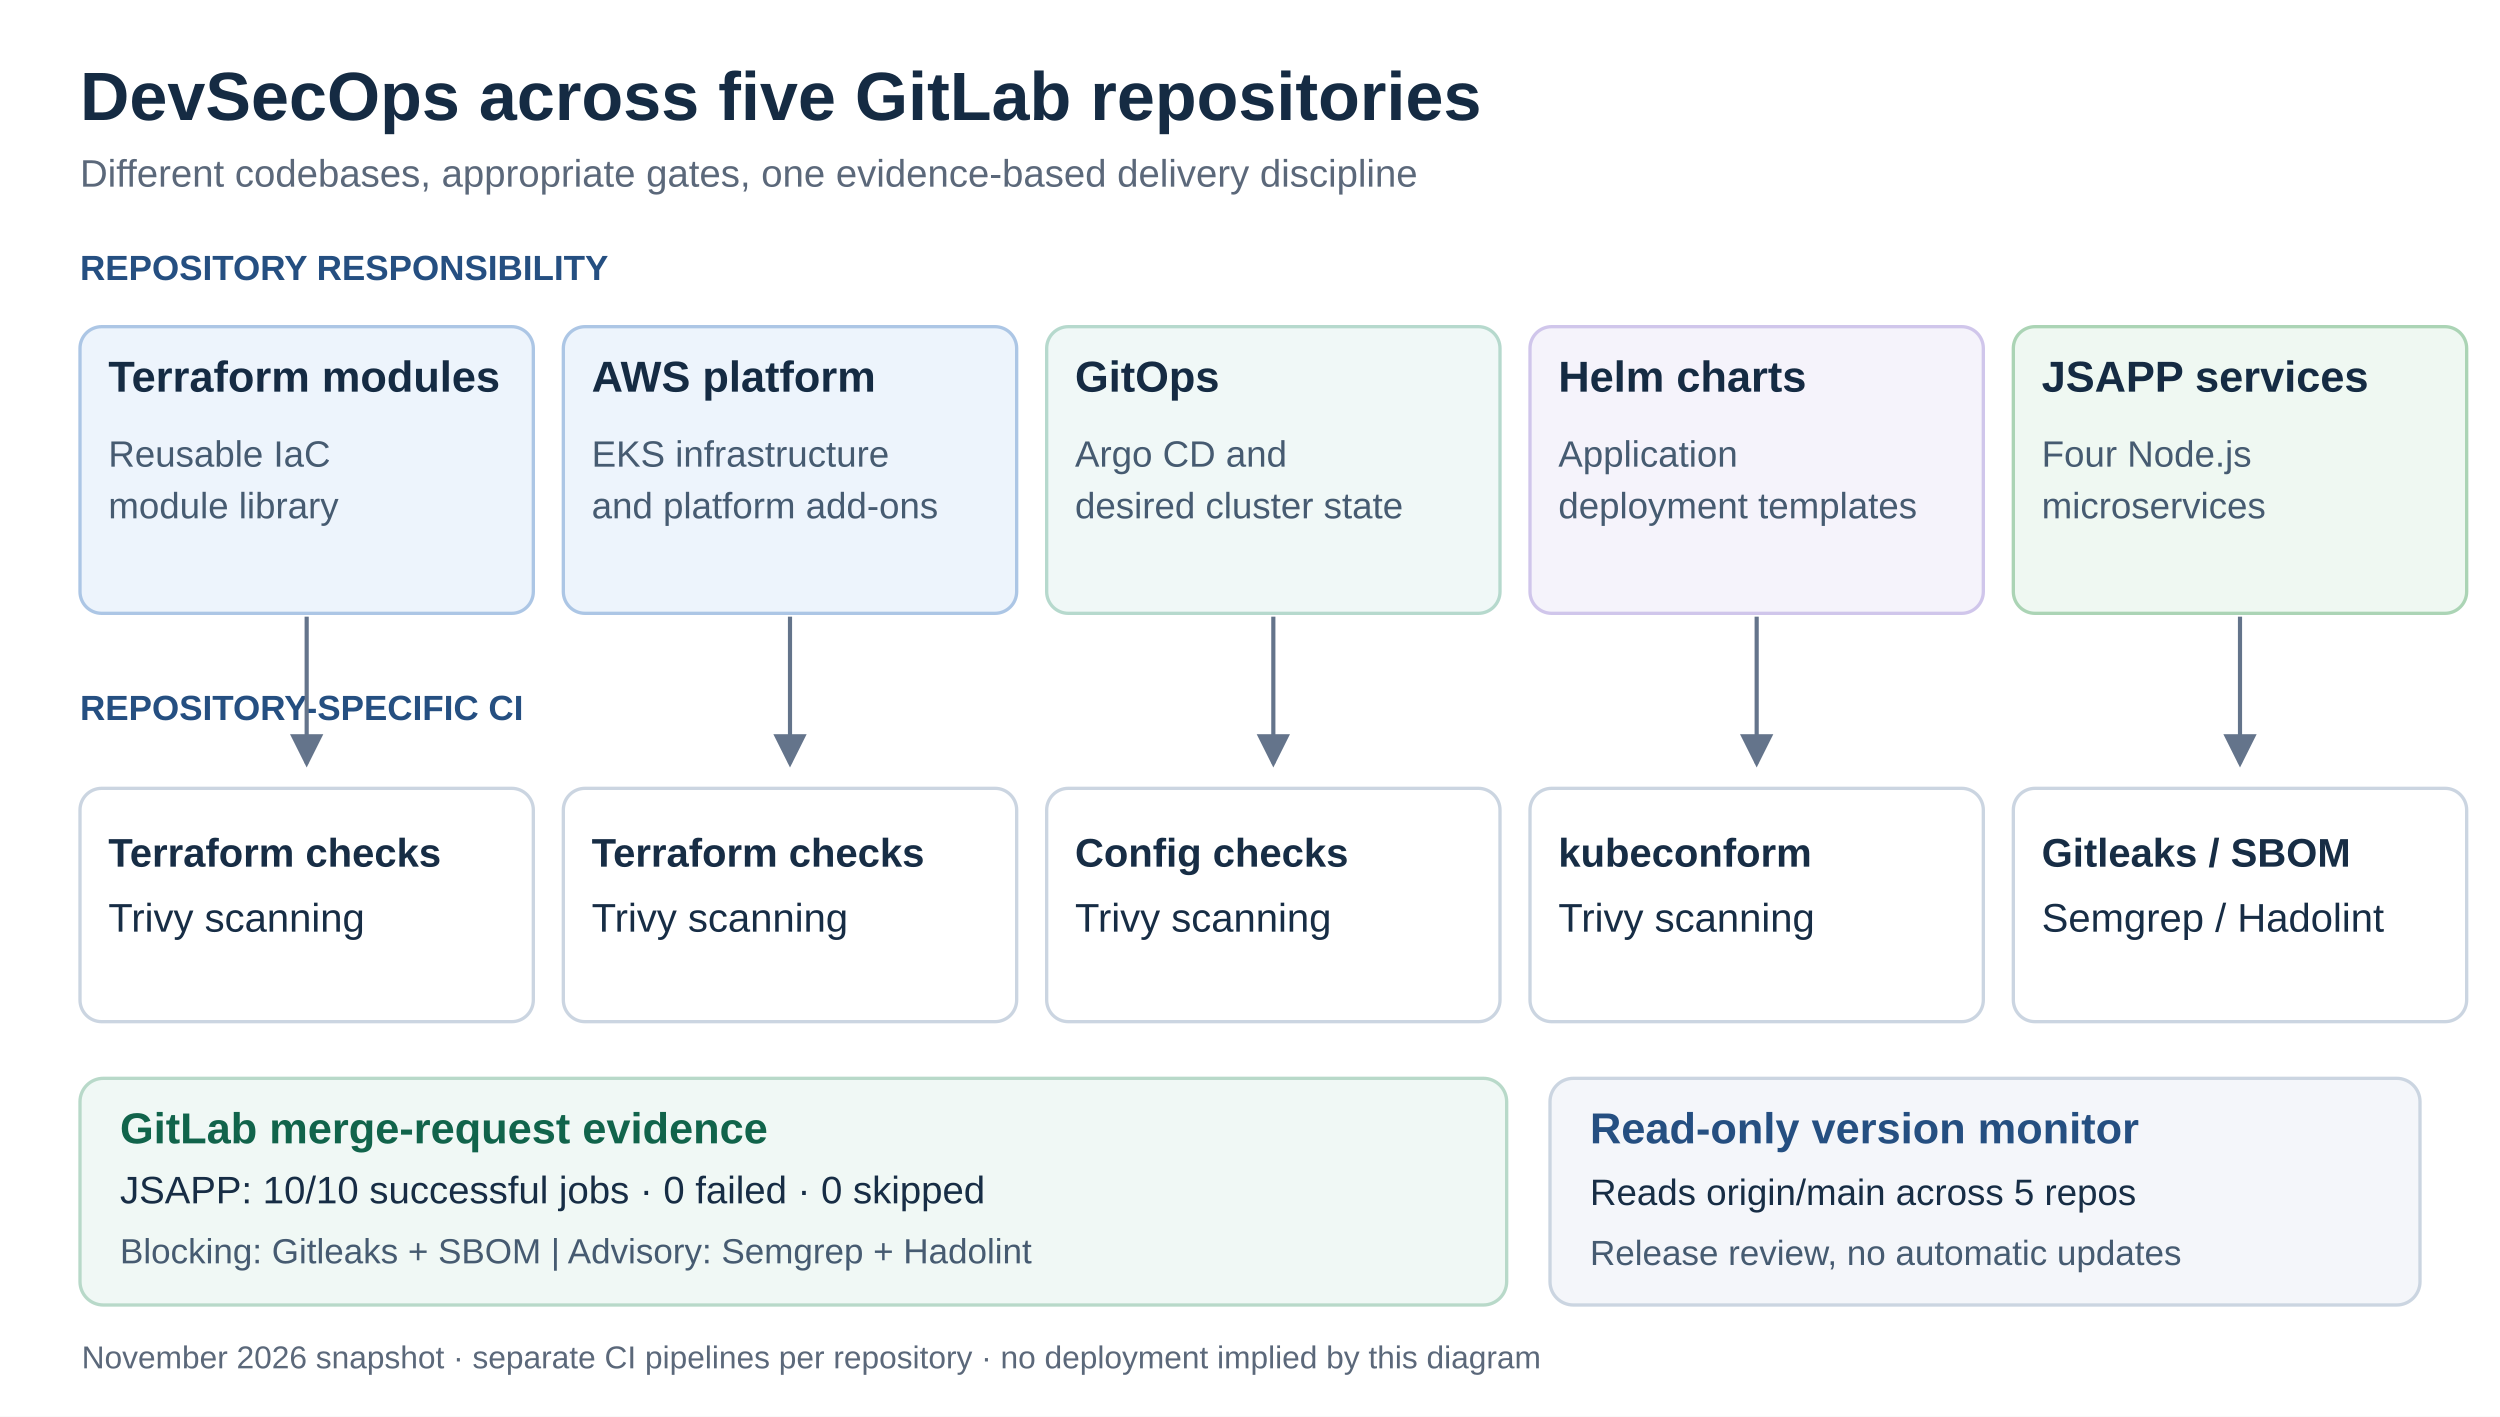
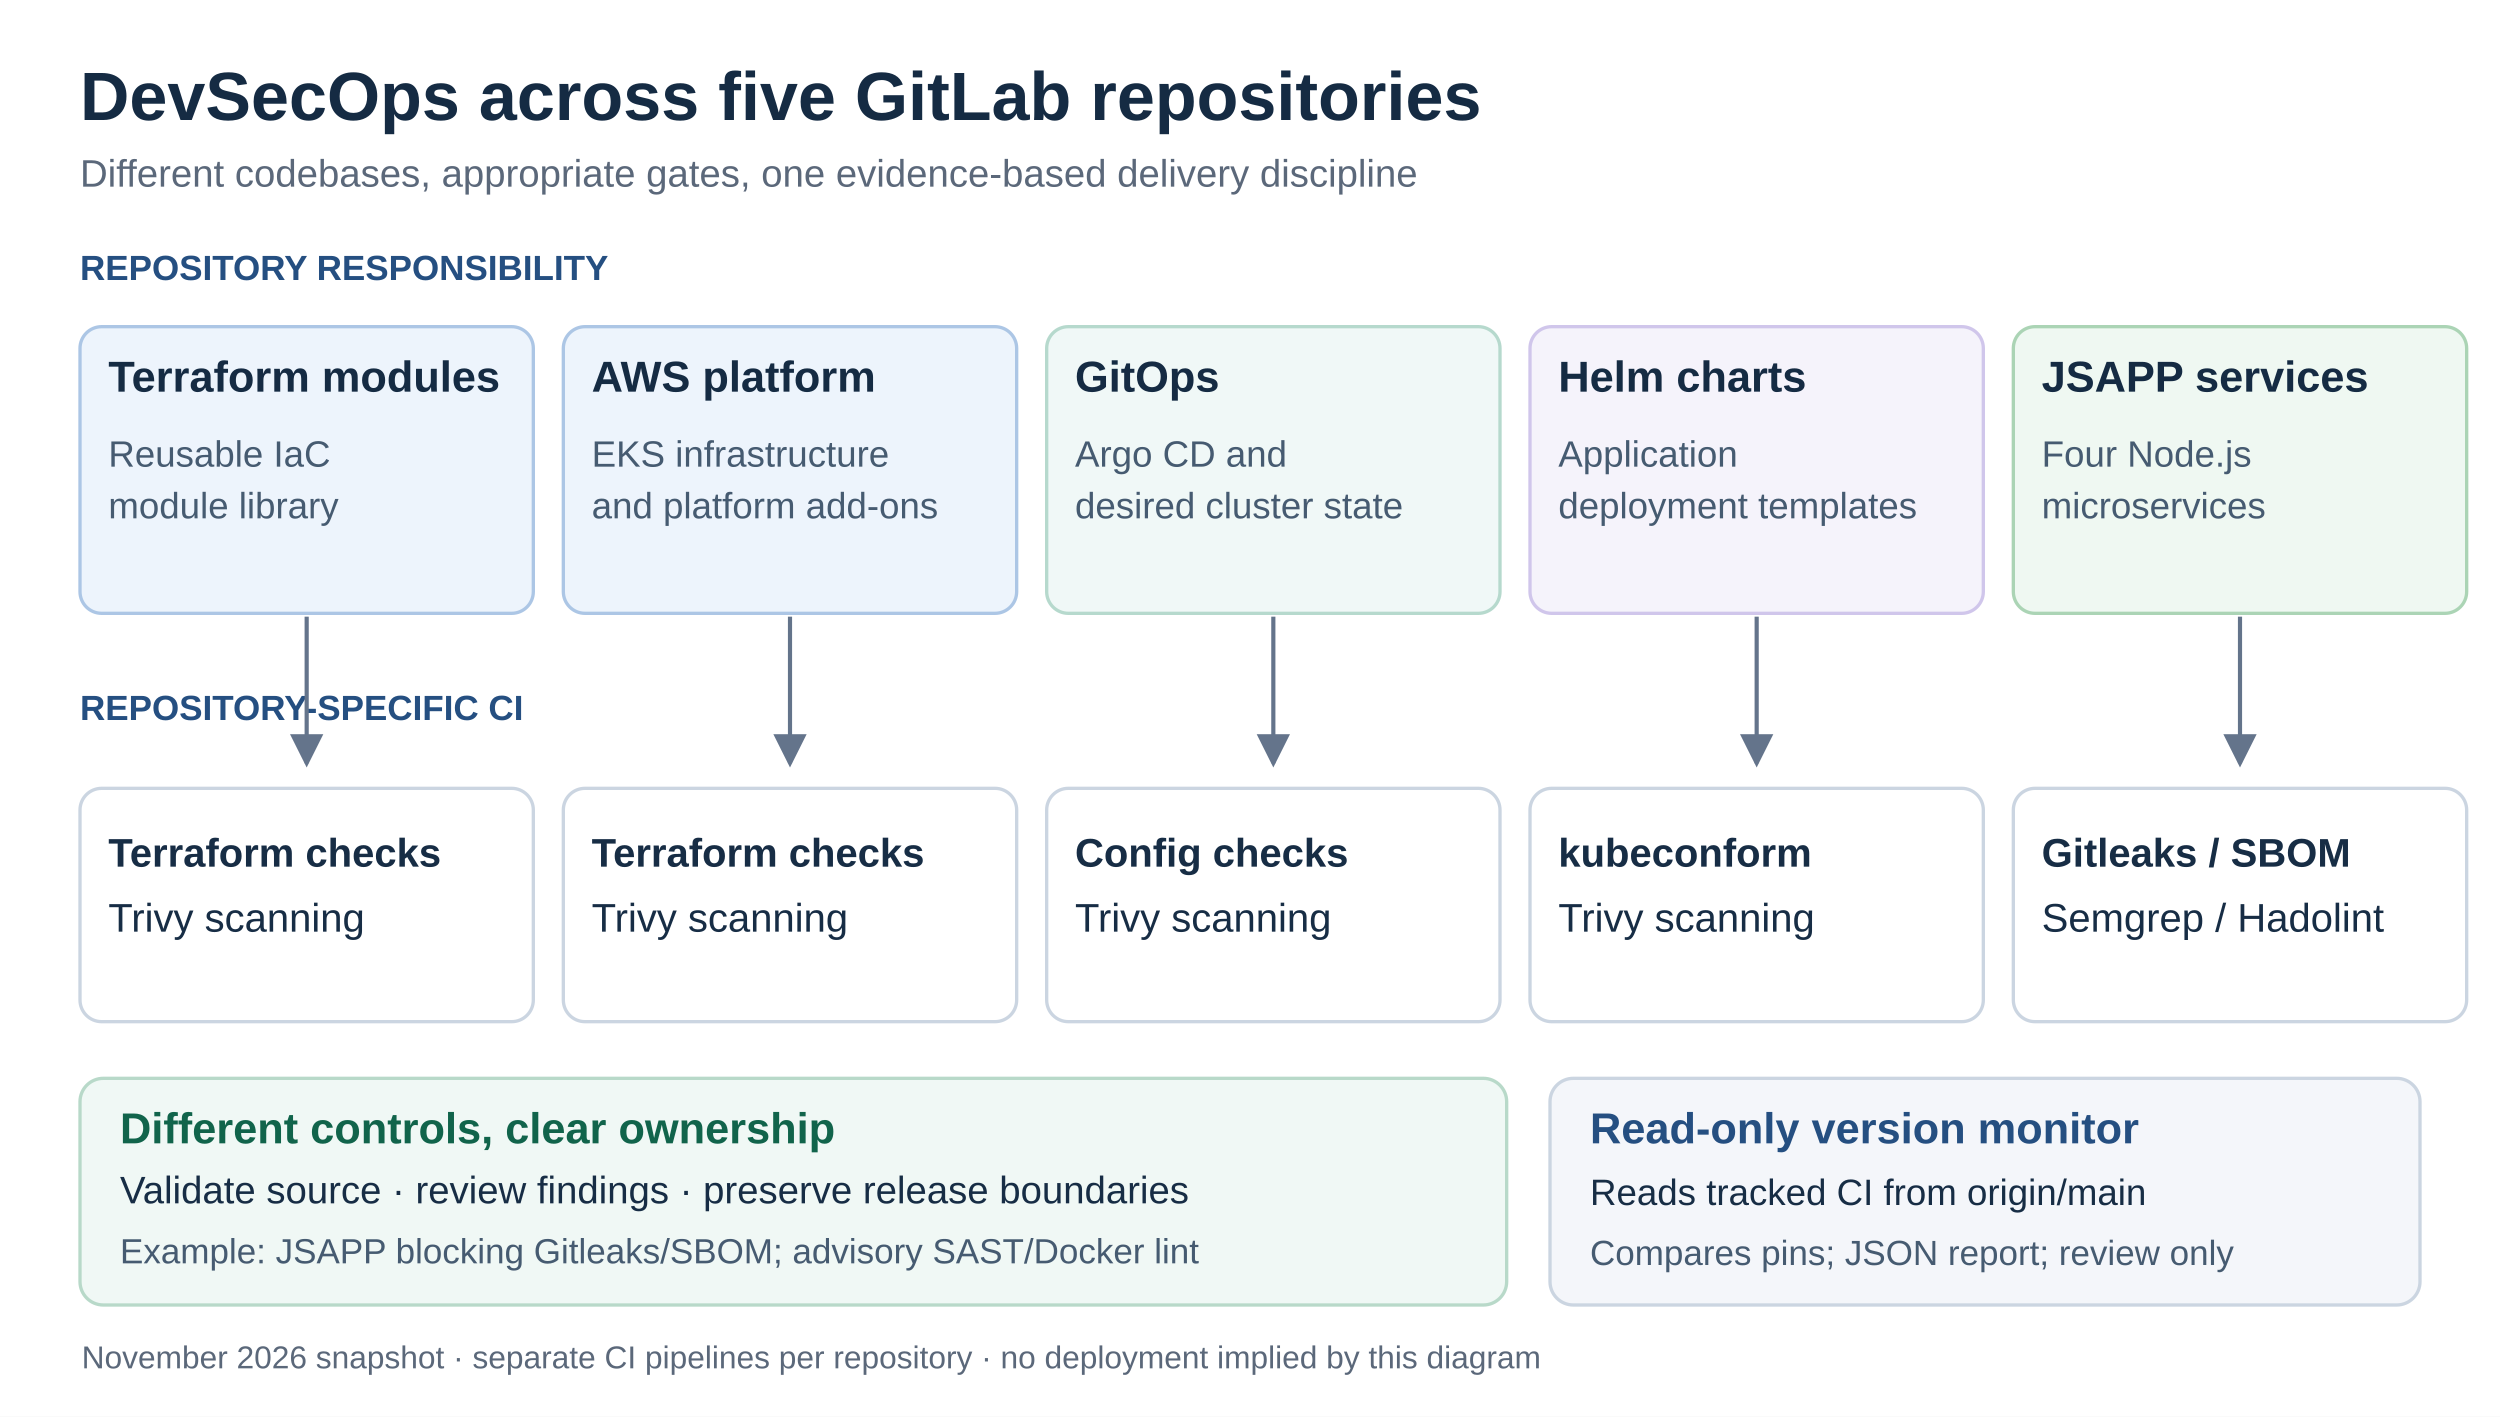
<svg xmlns="http://www.w3.org/2000/svg" width="1500" height="850" viewBox="0 0 1500 850" role="img" aria-labelledby="title desc">
  <defs>
    <marker id="arrow" markerWidth="8" markerHeight="8" refX="7" refY="4" orient="auto">
      <path d="M0 0 L8 4 L0 8 Z" fill="#64748b" />
    </marker>
  </defs>
  <rect width="1500" height="850" fill="#ffffff" />
  <g font-family="Arial, Helvetica, sans-serif">
    <text x="48" y="72" font-size="41" font-weight="700" fill="#152b43">DevSecOps across five GitLab repositories</text>
    <text x="48" y="112" font-size="23" fill="#5b687a">Different codebases, appropriate gates, one evidence-based delivery discipline</text>
    <text x="48" y="168" font-size="21" font-weight="700" fill="#254f81">REPOSITORY RESPONSIBILITY</text>
    <text x="48" y="432" font-size="21" font-weight="700" fill="#254f81">REPOSITORY-SPECIFIC CI</text>
    <rect x="48" y="196" width="272" height="172" rx="13" fill="#edf4fc" stroke="#acc6e5" stroke-width="2" />
    <text x="65" y="235" font-size="26" font-weight="700" fill="#152b43">Terraform modules</text>
    <text x="65" y="280" font-size="22" fill="#465b71">Reusable IaC</text>
    <text x="65" y="311" font-size="22" fill="#465b71">module library</text>
    <path d="M184 370 V458" stroke="#64748b" stroke-width="2.5" marker-end="url(#arrow)" />
    <rect x="48" y="473" width="272" height="140" rx="13" fill="#ffffff" stroke="#cbd5e1" stroke-width="2" />
    <text x="65" y="520" font-size="24" font-weight="700" fill="#172d45">Terraform checks</text>
    <text x="65" y="559" font-size="24" font-weight="500" fill="#172d45">Trivy scanning</text>
    <rect x="338" y="196" width="272" height="172" rx="13" fill="#edf4fc" stroke="#acc6e5" stroke-width="2" />
    <text x="355" y="235" font-size="26" font-weight="700" fill="#152b43">AWS platform</text>
    <text x="355" y="280" font-size="22" fill="#465b71">EKS infrastructure</text>
    <text x="355" y="311" font-size="22" fill="#465b71">and platform add-ons</text>
    <path d="M474 370 V458" stroke="#64748b" stroke-width="2.5" marker-end="url(#arrow)" />
    <rect x="338" y="473" width="272" height="140" rx="13" fill="#ffffff" stroke="#cbd5e1" stroke-width="2" />
    <text x="355" y="520" font-size="24" font-weight="700" fill="#172d45">Terraform checks</text>
    <text x="355" y="559" font-size="24" font-weight="500" fill="#172d45">Trivy scanning</text>
    <rect x="628" y="196" width="272" height="172" rx="13" fill="#f0f8f7" stroke="#b6d9cd" stroke-width="2" />
    <text x="645" y="235" font-size="26" font-weight="700" fill="#152b43">GitOps</text>
    <text x="645" y="280" font-size="22" fill="#465b71">Argo CD and</text>
    <text x="645" y="311" font-size="22" fill="#465b71">desired cluster state</text>
    <path d="M764 370 V458" stroke="#64748b" stroke-width="2.5" marker-end="url(#arrow)" />
    <rect x="628" y="473" width="272" height="140" rx="13" fill="#ffffff" stroke="#cbd5e1" stroke-width="2" />
    <text x="645" y="520" font-size="24" font-weight="700" fill="#172d45">Config checks</text>
    <text x="645" y="559" font-size="24" font-weight="500" fill="#172d45">Trivy scanning</text>
    <rect x="918" y="196" width="272" height="172" rx="13" fill="#f5f3fb" stroke="#d0c6eb" stroke-width="2" />
    <text x="935" y="235" font-size="26" font-weight="700" fill="#152b43">Helm charts</text>
    <text x="935" y="280" font-size="22" fill="#465b71">Application</text>
    <text x="935" y="311" font-size="22" fill="#465b71">deployment templates</text>
    <path d="M1054 370 V458" stroke="#64748b" stroke-width="2.5" marker-end="url(#arrow)" />
    <rect x="918" y="473" width="272" height="140" rx="13" fill="#ffffff" stroke="#cbd5e1" stroke-width="2" />
    <text x="935" y="520" font-size="24" font-weight="700" fill="#172d45">kubeconform</text>
    <text x="935" y="559" font-size="24" font-weight="500" fill="#172d45">Trivy scanning</text>
    <rect x="1208" y="196" width="272" height="172" rx="13" fill="#eff8f2" stroke="#abd4b5" stroke-width="2" />
    <text x="1225" y="235" font-size="26" font-weight="700" fill="#152b43">JSAPP services</text>
    <text x="1225" y="280" font-size="22" fill="#465b71">Four Node.js</text>
    <text x="1225" y="311" font-size="22" fill="#465b71">microservices</text>
    <path d="M1344 370 V458" stroke="#64748b" stroke-width="2.5" marker-end="url(#arrow)" />
    <rect x="1208" y="473" width="272" height="140" rx="13" fill="#ffffff" stroke="#cbd5e1" stroke-width="2" />
    <text x="1225" y="520" font-size="24" font-weight="700" fill="#172d45">Gitleaks / SBOM</text>
    <text x="1225" y="559" font-size="24" font-weight="500" fill="#172d45">Semgrep / Hadolint</text>
    <rect x="48" y="647" width="856" height="136" rx="14" fill="#f0f8f5" stroke="#b8d9c9" stroke-width="2" />
-     <text x="72" y="686" font-size="26" font-weight="700" fill="#11644b">GitLab merge-request evidence</text>
-     <text x="72" y="722" font-size="23" fill="#172d45">JSAPP: 10/10 successful jobs · 0 failed · 0 skipped</text>
-     <text x="72" y="758" font-size="21" fill="#465b71">Blocking: Gitleaks + SBOM  |  Advisory: Semgrep + Hadolint</text>
+     <text x="72" y="686" font-size="26" font-weight="700" fill="#11644b">Different controls, clear ownership</text>
+     <text x="72" y="722" font-size="23" fill="#172d45">Validate source · review findings · preserve release boundaries</text>
+     <text x="72" y="758" font-size="21" fill="#465b71">Example: JSAPP blocking Gitleaks/SBOM; advisory SAST/Docker lint</text>
    <rect x="930" y="647" width="522" height="136" rx="14" fill="#f4f6fa" stroke="#cbd5e1" stroke-width="2" />
    <text x="954" y="686" font-size="26" font-weight="700" fill="#254f81">Read-only version monitor</text>
-     <text x="954" y="723" font-size="22" fill="#172d45">Reads origin/main across 5 repos</text>
-     <text x="954" y="759" font-size="21" fill="#465b71">Release review, no automatic updates</text>
+     <text x="954" y="723" font-size="22" fill="#172d45">Reads tracked CI from origin/main</text>
+     <text x="954" y="759" font-size="21" fill="#465b71">Compares pins; JSON report; review only</text>
    <text x="49" y="821" font-size="19" fill="#5b687a">November 2026 snapshot · separate CI pipelines per repository · no deployment implied by this diagram</text>
  </g>
</svg>
